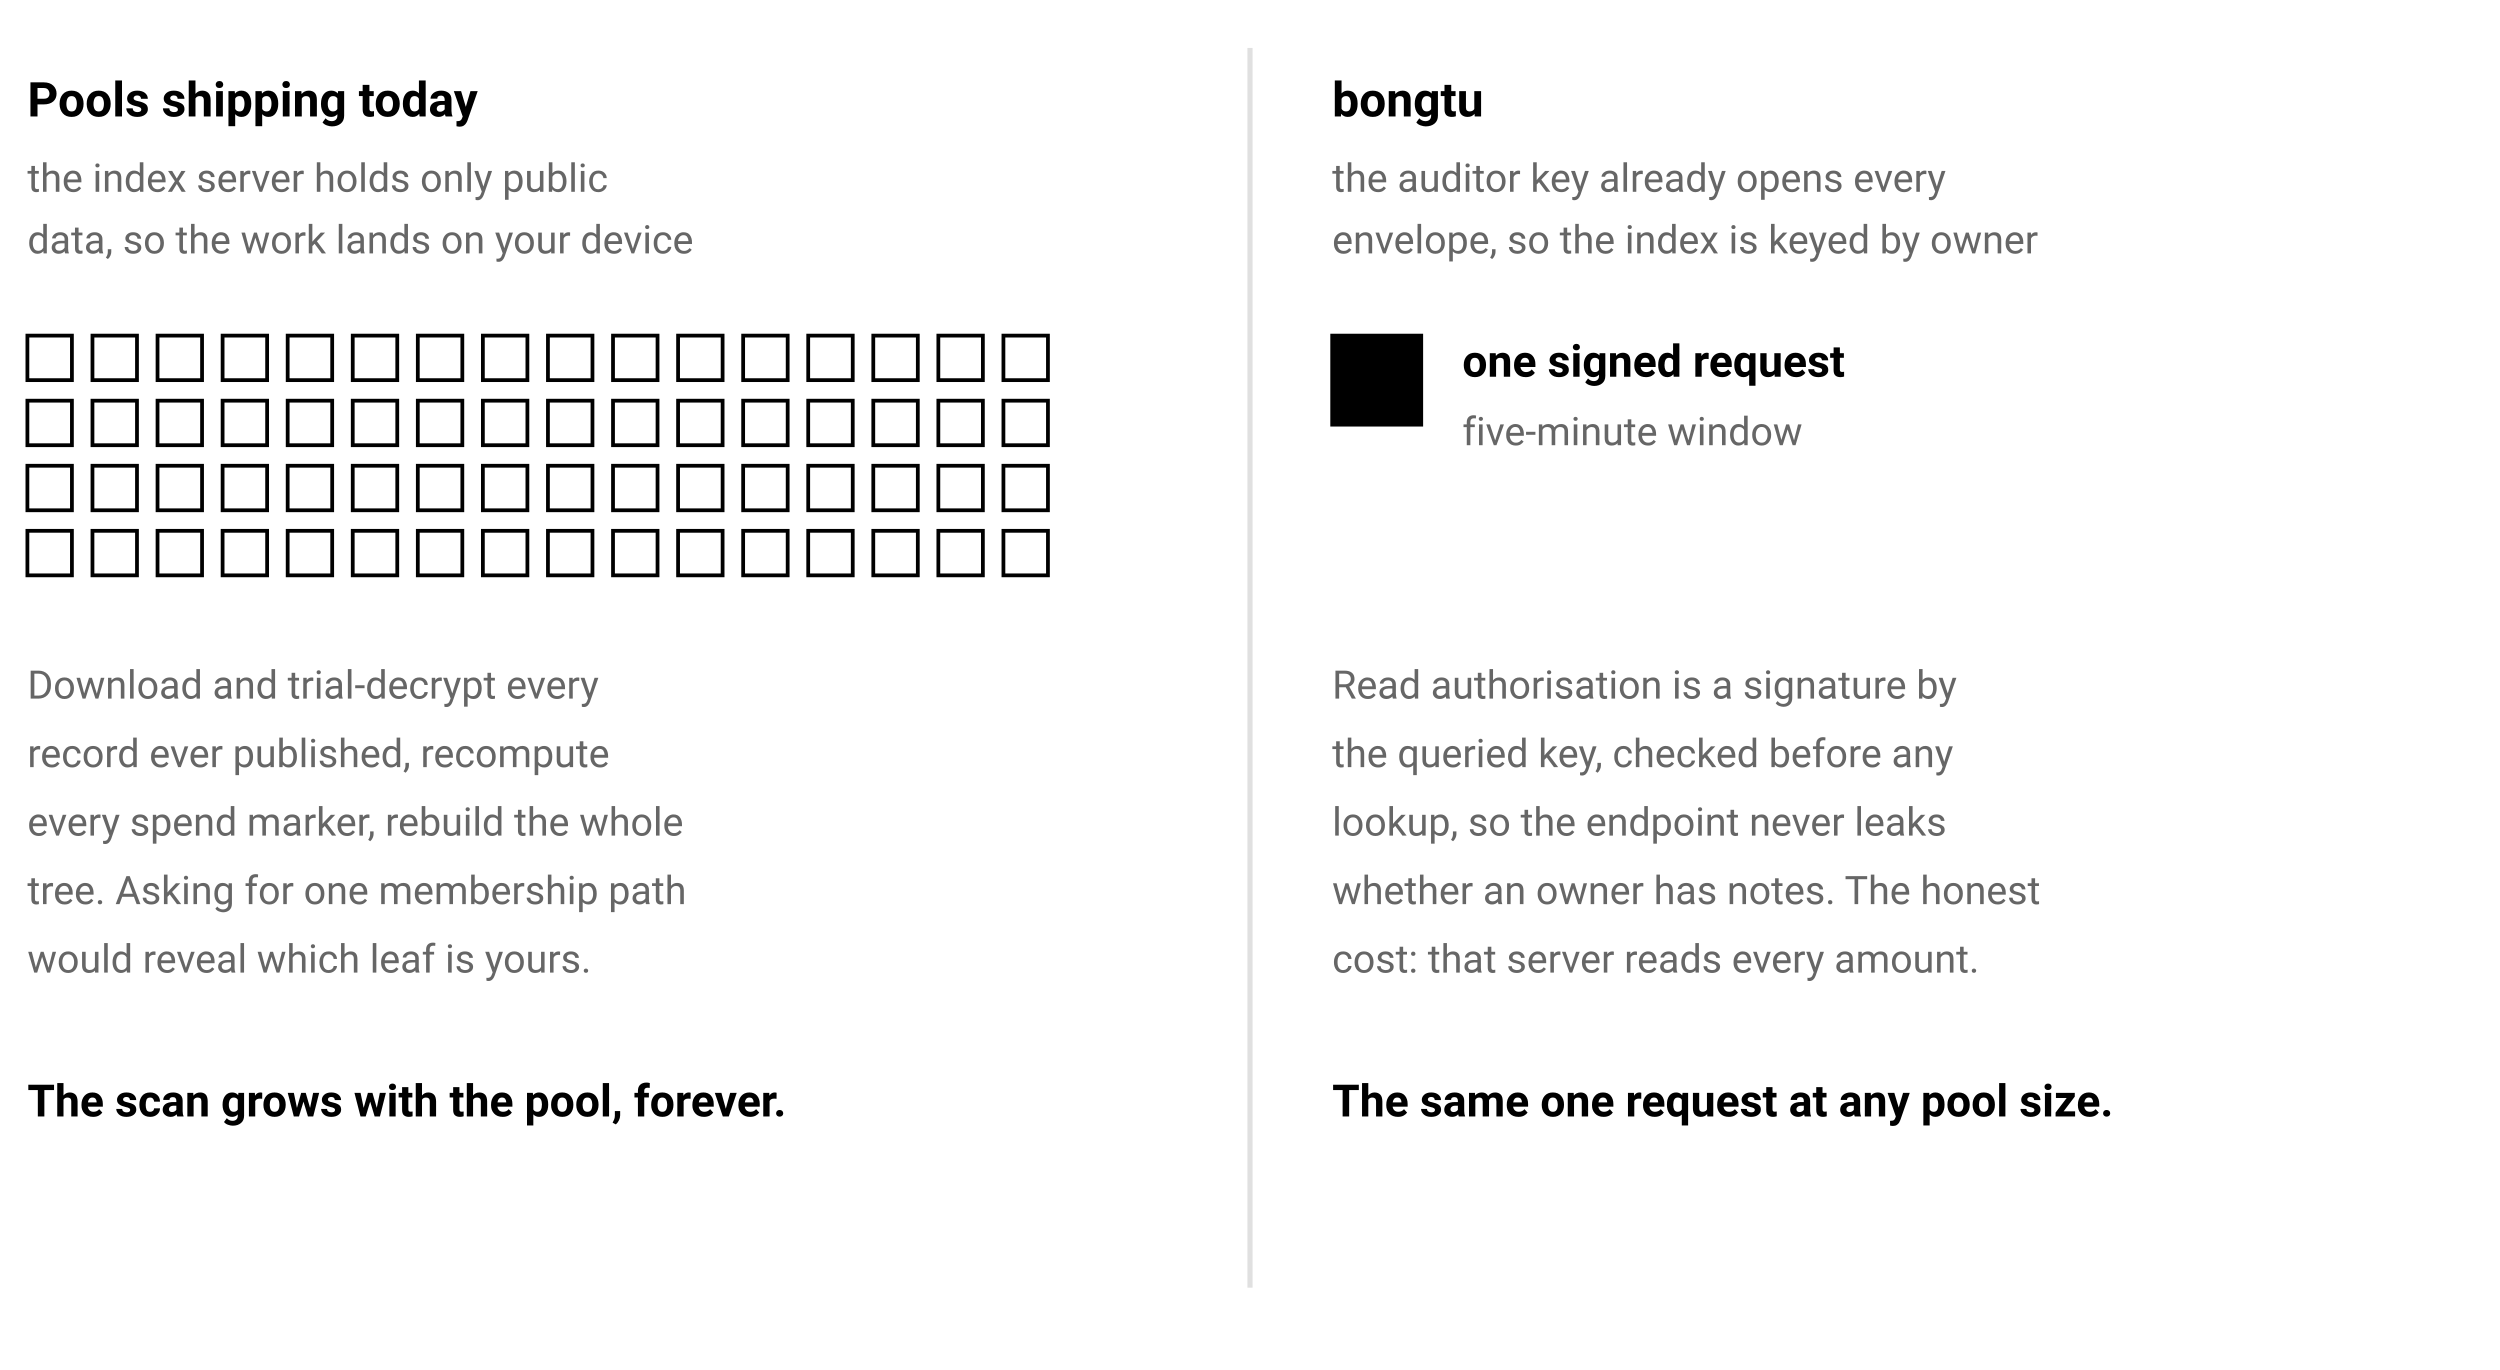
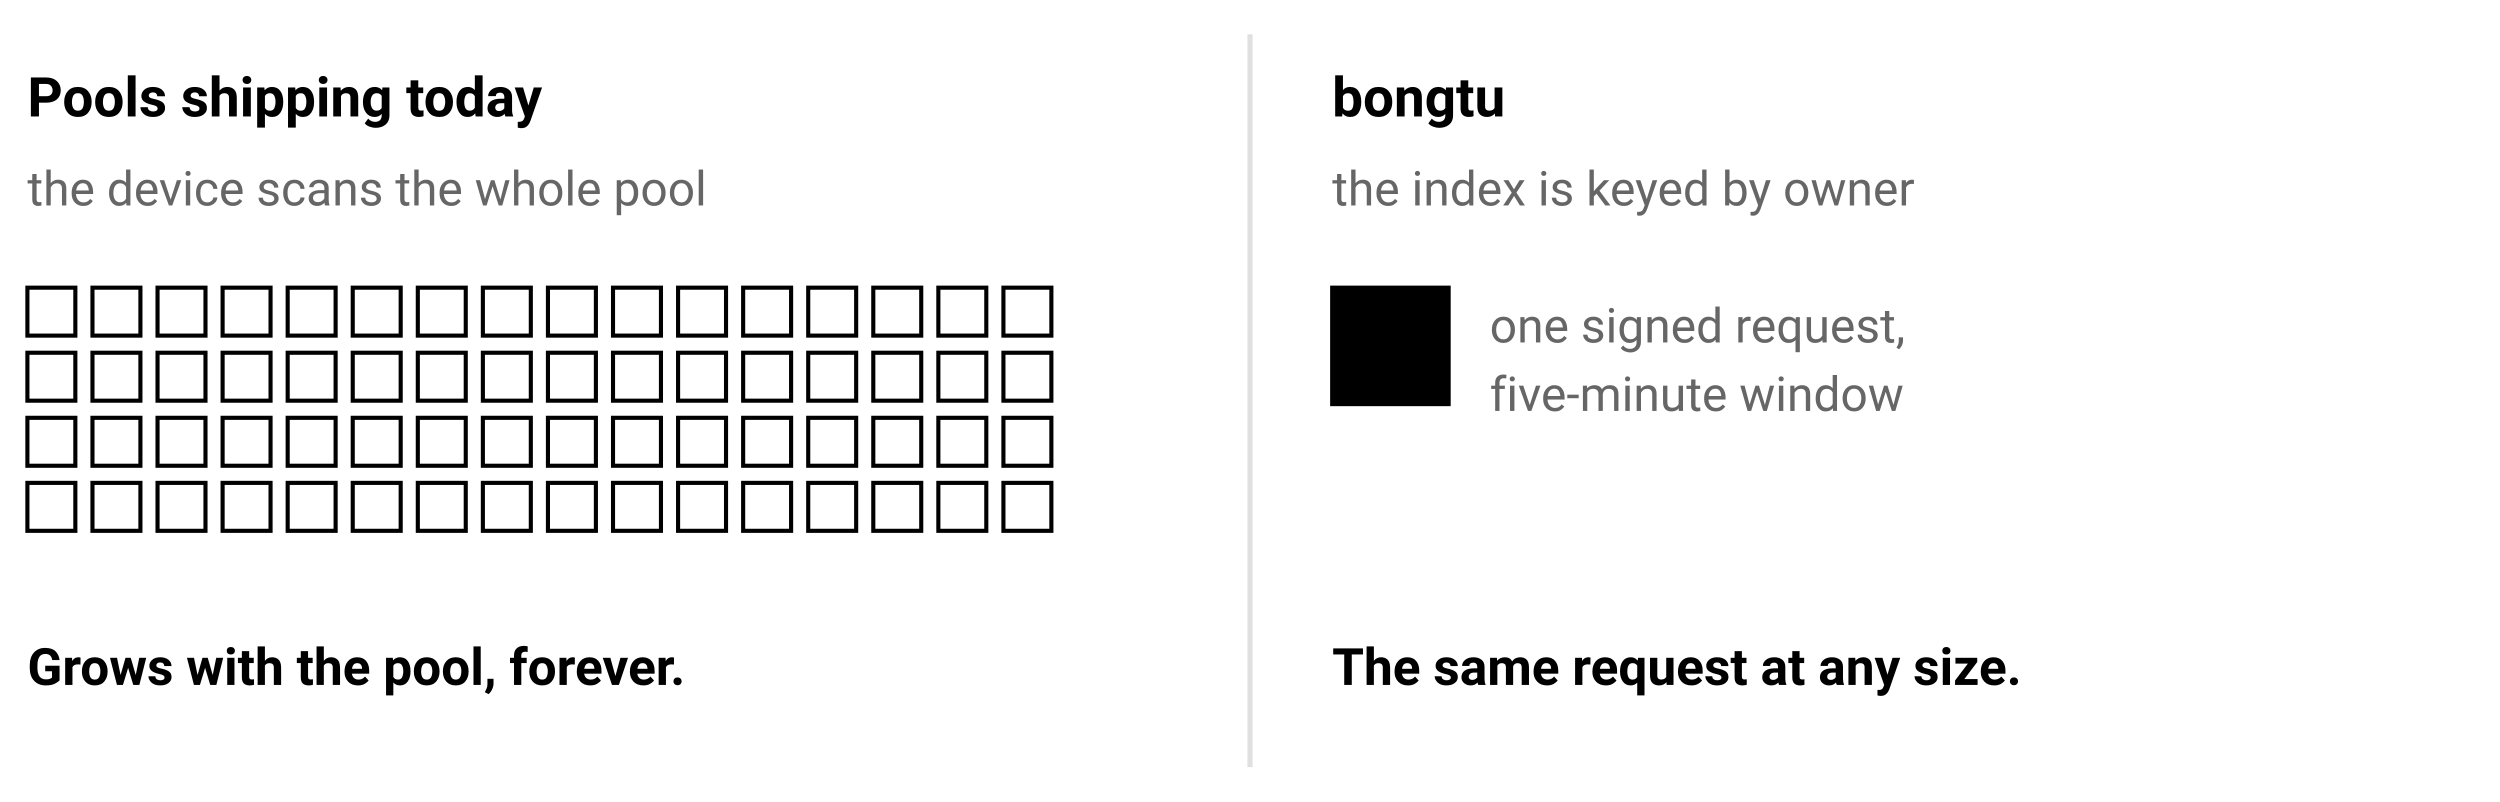
- <svg xmlns="http://www.w3.org/2000/svg" width="730" height="400" viewBox="0 0 730 400" font-family="-apple-system, 'Segoe UI', Roboto, Helvetica, Arial, sans-serif">
+ <svg xmlns="http://www.w3.org/2000/svg" width="730" height="234" viewBox="0 0 730 234" font-family="system-ui, -apple-system, 'Segoe UI', Roboto, sans-serif">
  <style>
-     .cell  { fill:none; stroke:#000; stroke-width:1.1; }
-     .cellf { fill:#000; stroke:#000; stroke-width:1.1; }
+     .cell  { fill:none; stroke:#000; stroke-width:1.2; }
+     .cellf { fill:#000; stroke:#000; stroke-width:1.2; }
    .split { stroke:#E0E0E0; stroke-width:1.5; }
-     .t { fill:#000; font-size:14px; font-weight:600; }
-     .s { fill:#666; font-size:11.5px; }
-     .b { fill:#000; font-size:13px; font-weight:600; }
-     .n { fill:#666; font-size:11.5px; }
+     .t { fill:#000; font-size:16px; font-weight:600; }
+     .s { fill:#666; font-size:14px; }
+     .b { fill:#000; font-size:15px; font-weight:600; }
  </style>
-   <line class="split" x1="365" y1="14" x2="365" y2="376" />
+   <line class="split" x1="365" y1="10" x2="365" y2="224" />
  <text class="t" x="8" y="34">Pools shipping today</text>
-   <text class="s" x="8" y="56">the index server holds only public</text>
-   <text class="s" x="8" y="74">data, so the work lands on your device</text>
+   <text class="s" x="8" y="60">the device scans the whole pool</text>
  <g class="cell">
    <g id="s">
-       <rect x="8" y="98" width="13" height="13" />
-       <rect x="27" y="98" width="13" height="13" />
-       <rect x="46" y="98" width="13" height="13" />
-       <rect x="65" y="98" width="13" height="13" />
-       <rect x="84" y="98" width="13" height="13" />
-       <rect x="103" y="98" width="13" height="13" />
-       <rect x="122" y="98" width="13" height="13" />
-       <rect x="141" y="98" width="13" height="13" />
-       <rect x="160" y="98" width="13" height="13" />
-       <rect x="179" y="98" width="13" height="13" />
-       <rect x="198" y="98" width="13" height="13" />
-       <rect x="217" y="98" width="13" height="13" />
-       <rect x="236" y="98" width="13" height="13" />
-       <rect x="255" y="98" width="13" height="13" />
-       <rect x="274" y="98" width="13" height="13" />
-       <rect x="293" y="98" width="13" height="13" />
+       <rect x="8" y="84" width="14" height="14" />
+       <rect x="27" y="84" width="14" height="14" />
+       <rect x="46" y="84" width="14" height="14" />
+       <rect x="65" y="84" width="14" height="14" />
+       <rect x="84" y="84" width="14" height="14" />
+       <rect x="103" y="84" width="14" height="14" />
+       <rect x="122" y="84" width="14" height="14" />
+       <rect x="141" y="84" width="14" height="14" />
+       <rect x="160" y="84" width="14" height="14" />
+       <rect x="179" y="84" width="14" height="14" />
+       <rect x="198" y="84" width="14" height="14" />
+       <rect x="217" y="84" width="14" height="14" />
+       <rect x="236" y="84" width="14" height="14" />
+       <rect x="255" y="84" width="14" height="14" />
+       <rect x="274" y="84" width="14" height="14" />
+       <rect x="293" y="84" width="14" height="14" />
    </g>
    <use href="#s" y="19" />
    <use href="#s" y="38" />
    <use href="#s" y="57" />
  </g>
-   <text class="n" x="8" y="204">Download and trial-decrypt every</text>
-   <text class="n" x="8" y="224">record ever published, recompute</text>
-   <text class="n" x="8" y="244">every spend marker, rebuild the whole</text>
-   <text class="n" x="8" y="264">tree. Asking for one membership path</text>
-   <text class="n" x="8" y="284">would reveal which leaf is yours.</text>
-   <text class="b" x="8" y="326">The scan grows with the pool, forever.</text>
+   <text class="b" x="8" y="200">Grows with the pool, forever.</text>
  <text class="t" x="389" y="34">bongtu</text>
-   <text class="s" x="389" y="56">the auditor key already opens every</text>
-   <text class="s" x="389" y="74">envelope, so the index is keyed by owner</text>
-   <rect class="cellf" x="389" y="98" width="26" height="26" />
-   <text class="b" x="427" y="110">one signed request</text>
-   <text class="n" x="427" y="130">five-minute window</text>
-   <text class="n" x="389" y="204">Read authorisation is a signature by</text>
-   <text class="n" x="389" y="224">the queried key, checked before any</text>
-   <text class="n" x="389" y="244">lookup, so the endpoint never leaks</text>
-   <text class="n" x="389" y="264">whether an owner has notes. The honest</text>
-   <text class="n" x="389" y="284">cost: that server reads every amount.</text>
-   <text class="b" x="389" y="326">The same one request at any pool size.</text>
+   <text class="s" x="389" y="60">the index is keyed by owner</text>
+   <rect class="cellf" x="389" y="84" width="34" height="34" />
+   <text class="s" x="435" y="100">one signed request,</text>
+   <text class="s" x="435" y="120">five-minute window</text>
+   <text class="b" x="389" y="200">The same request at any size.</text>
</svg>
